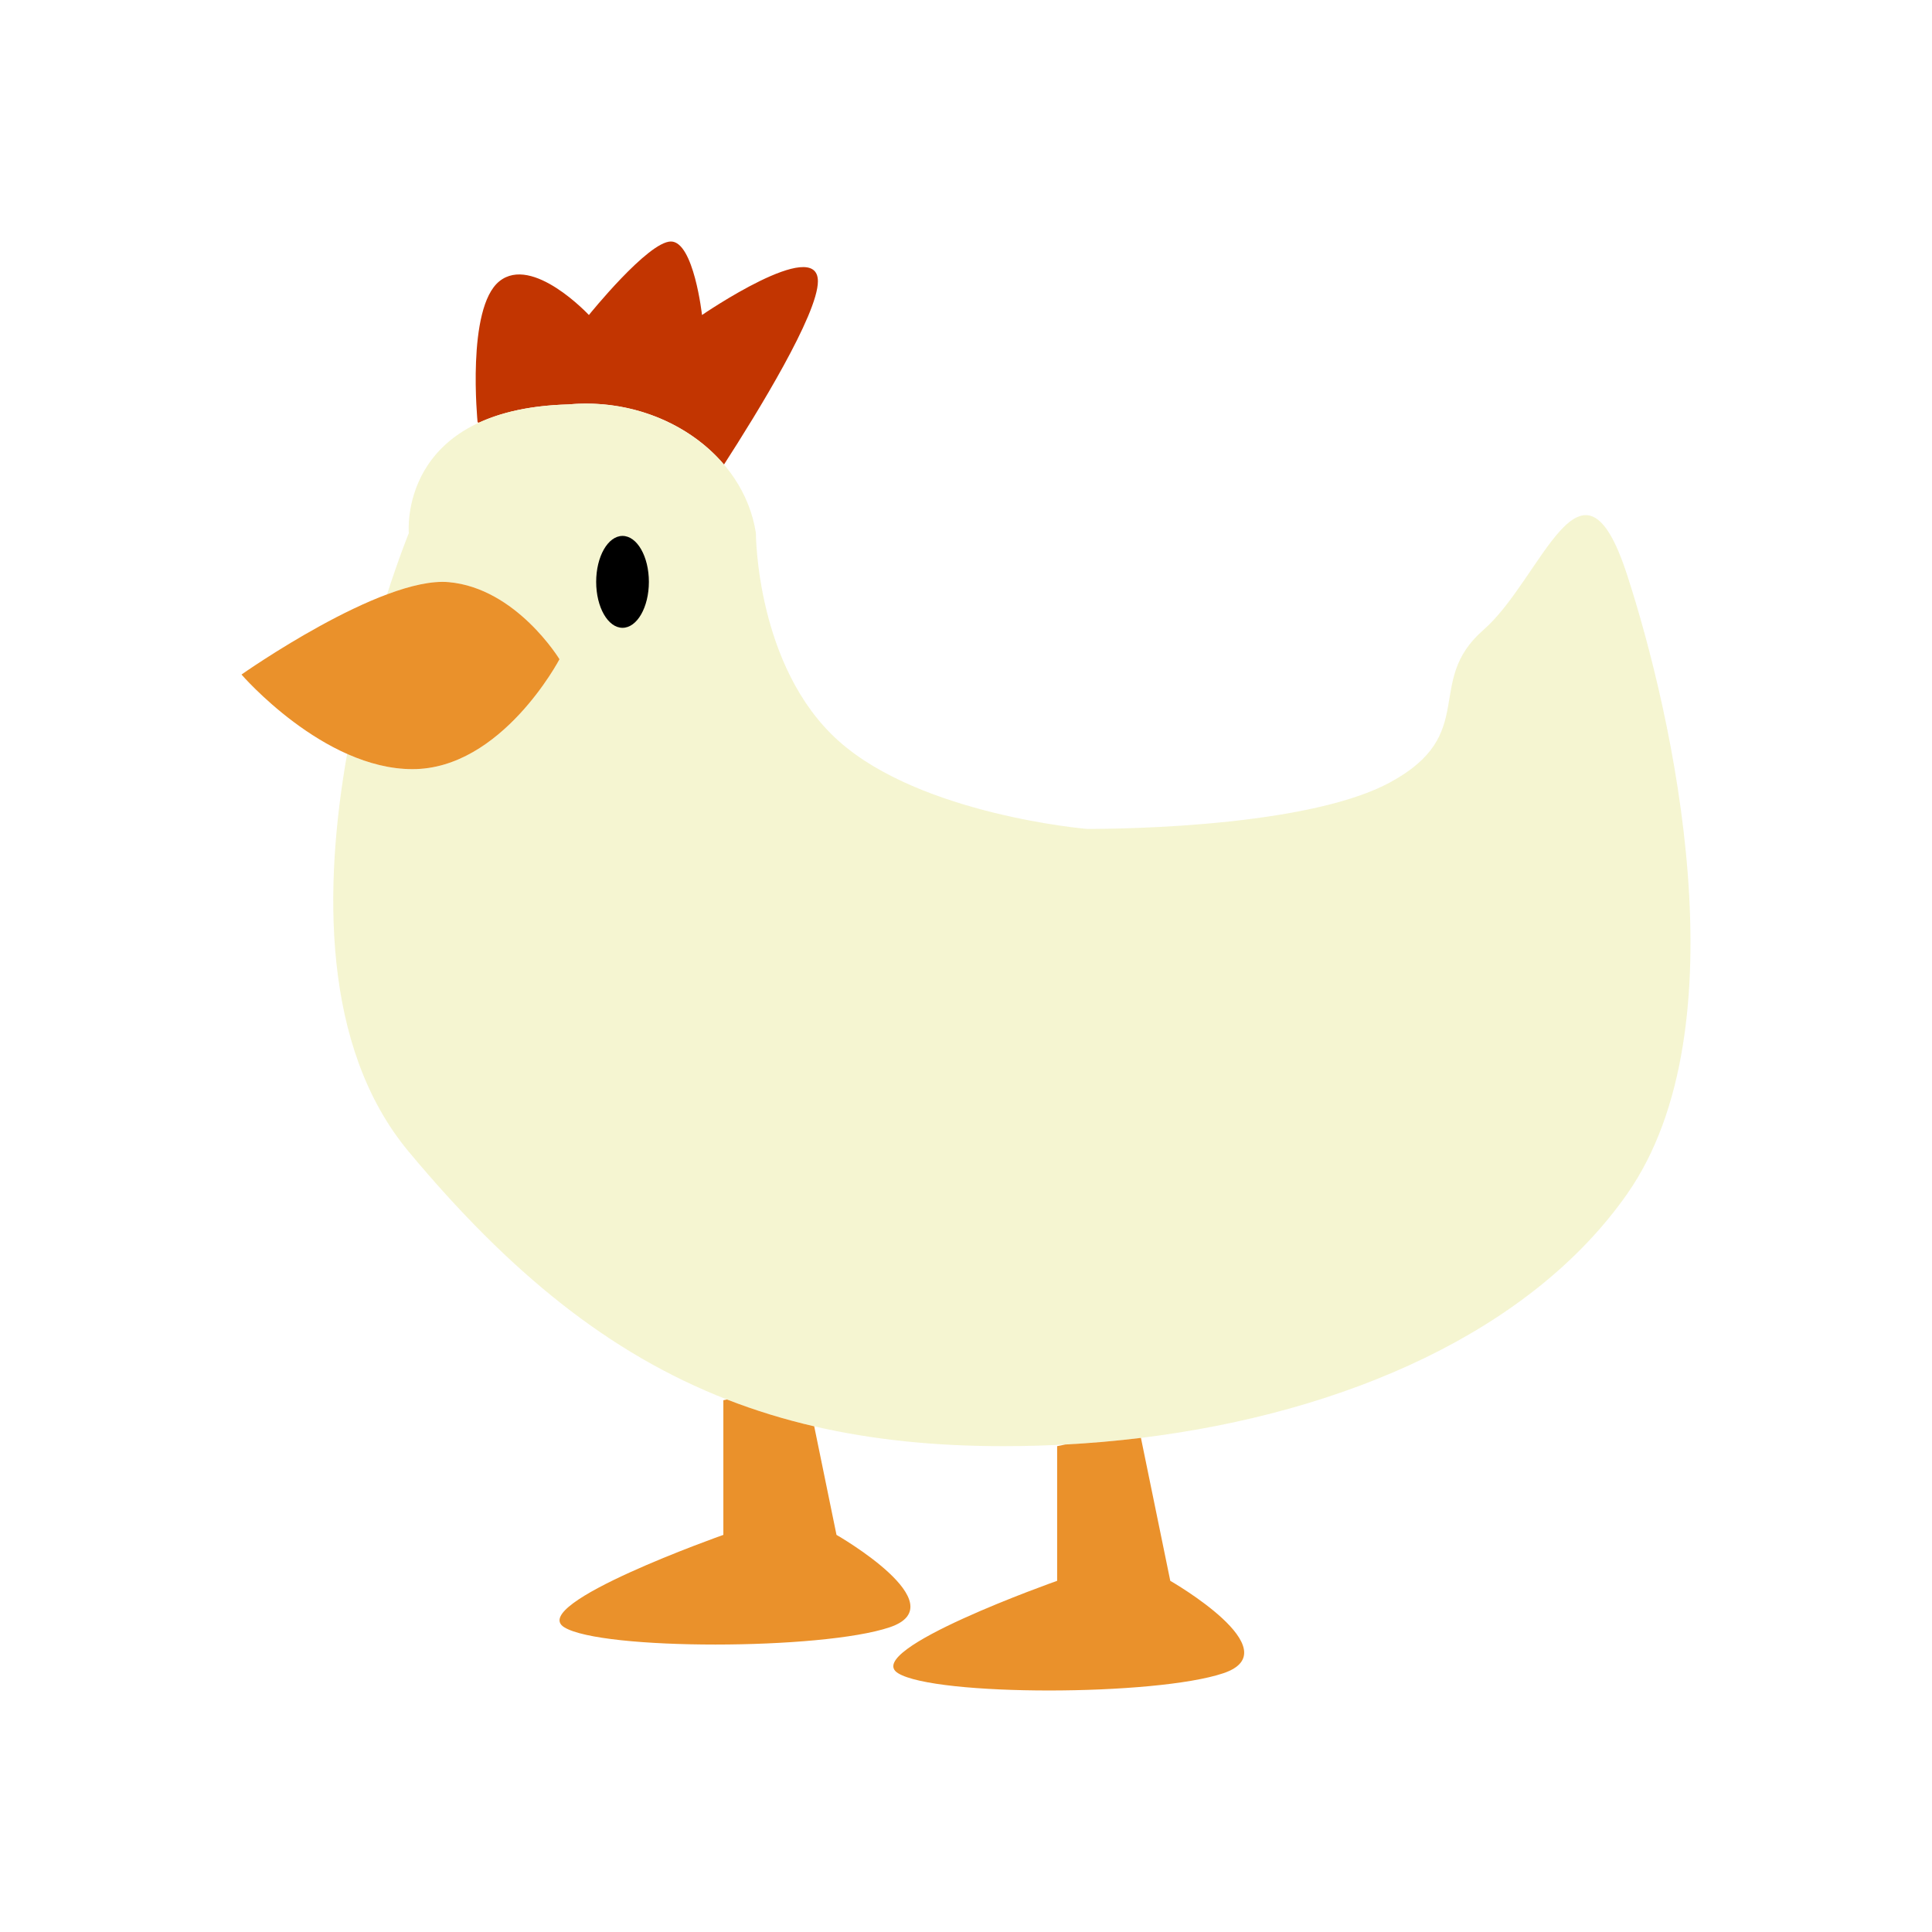
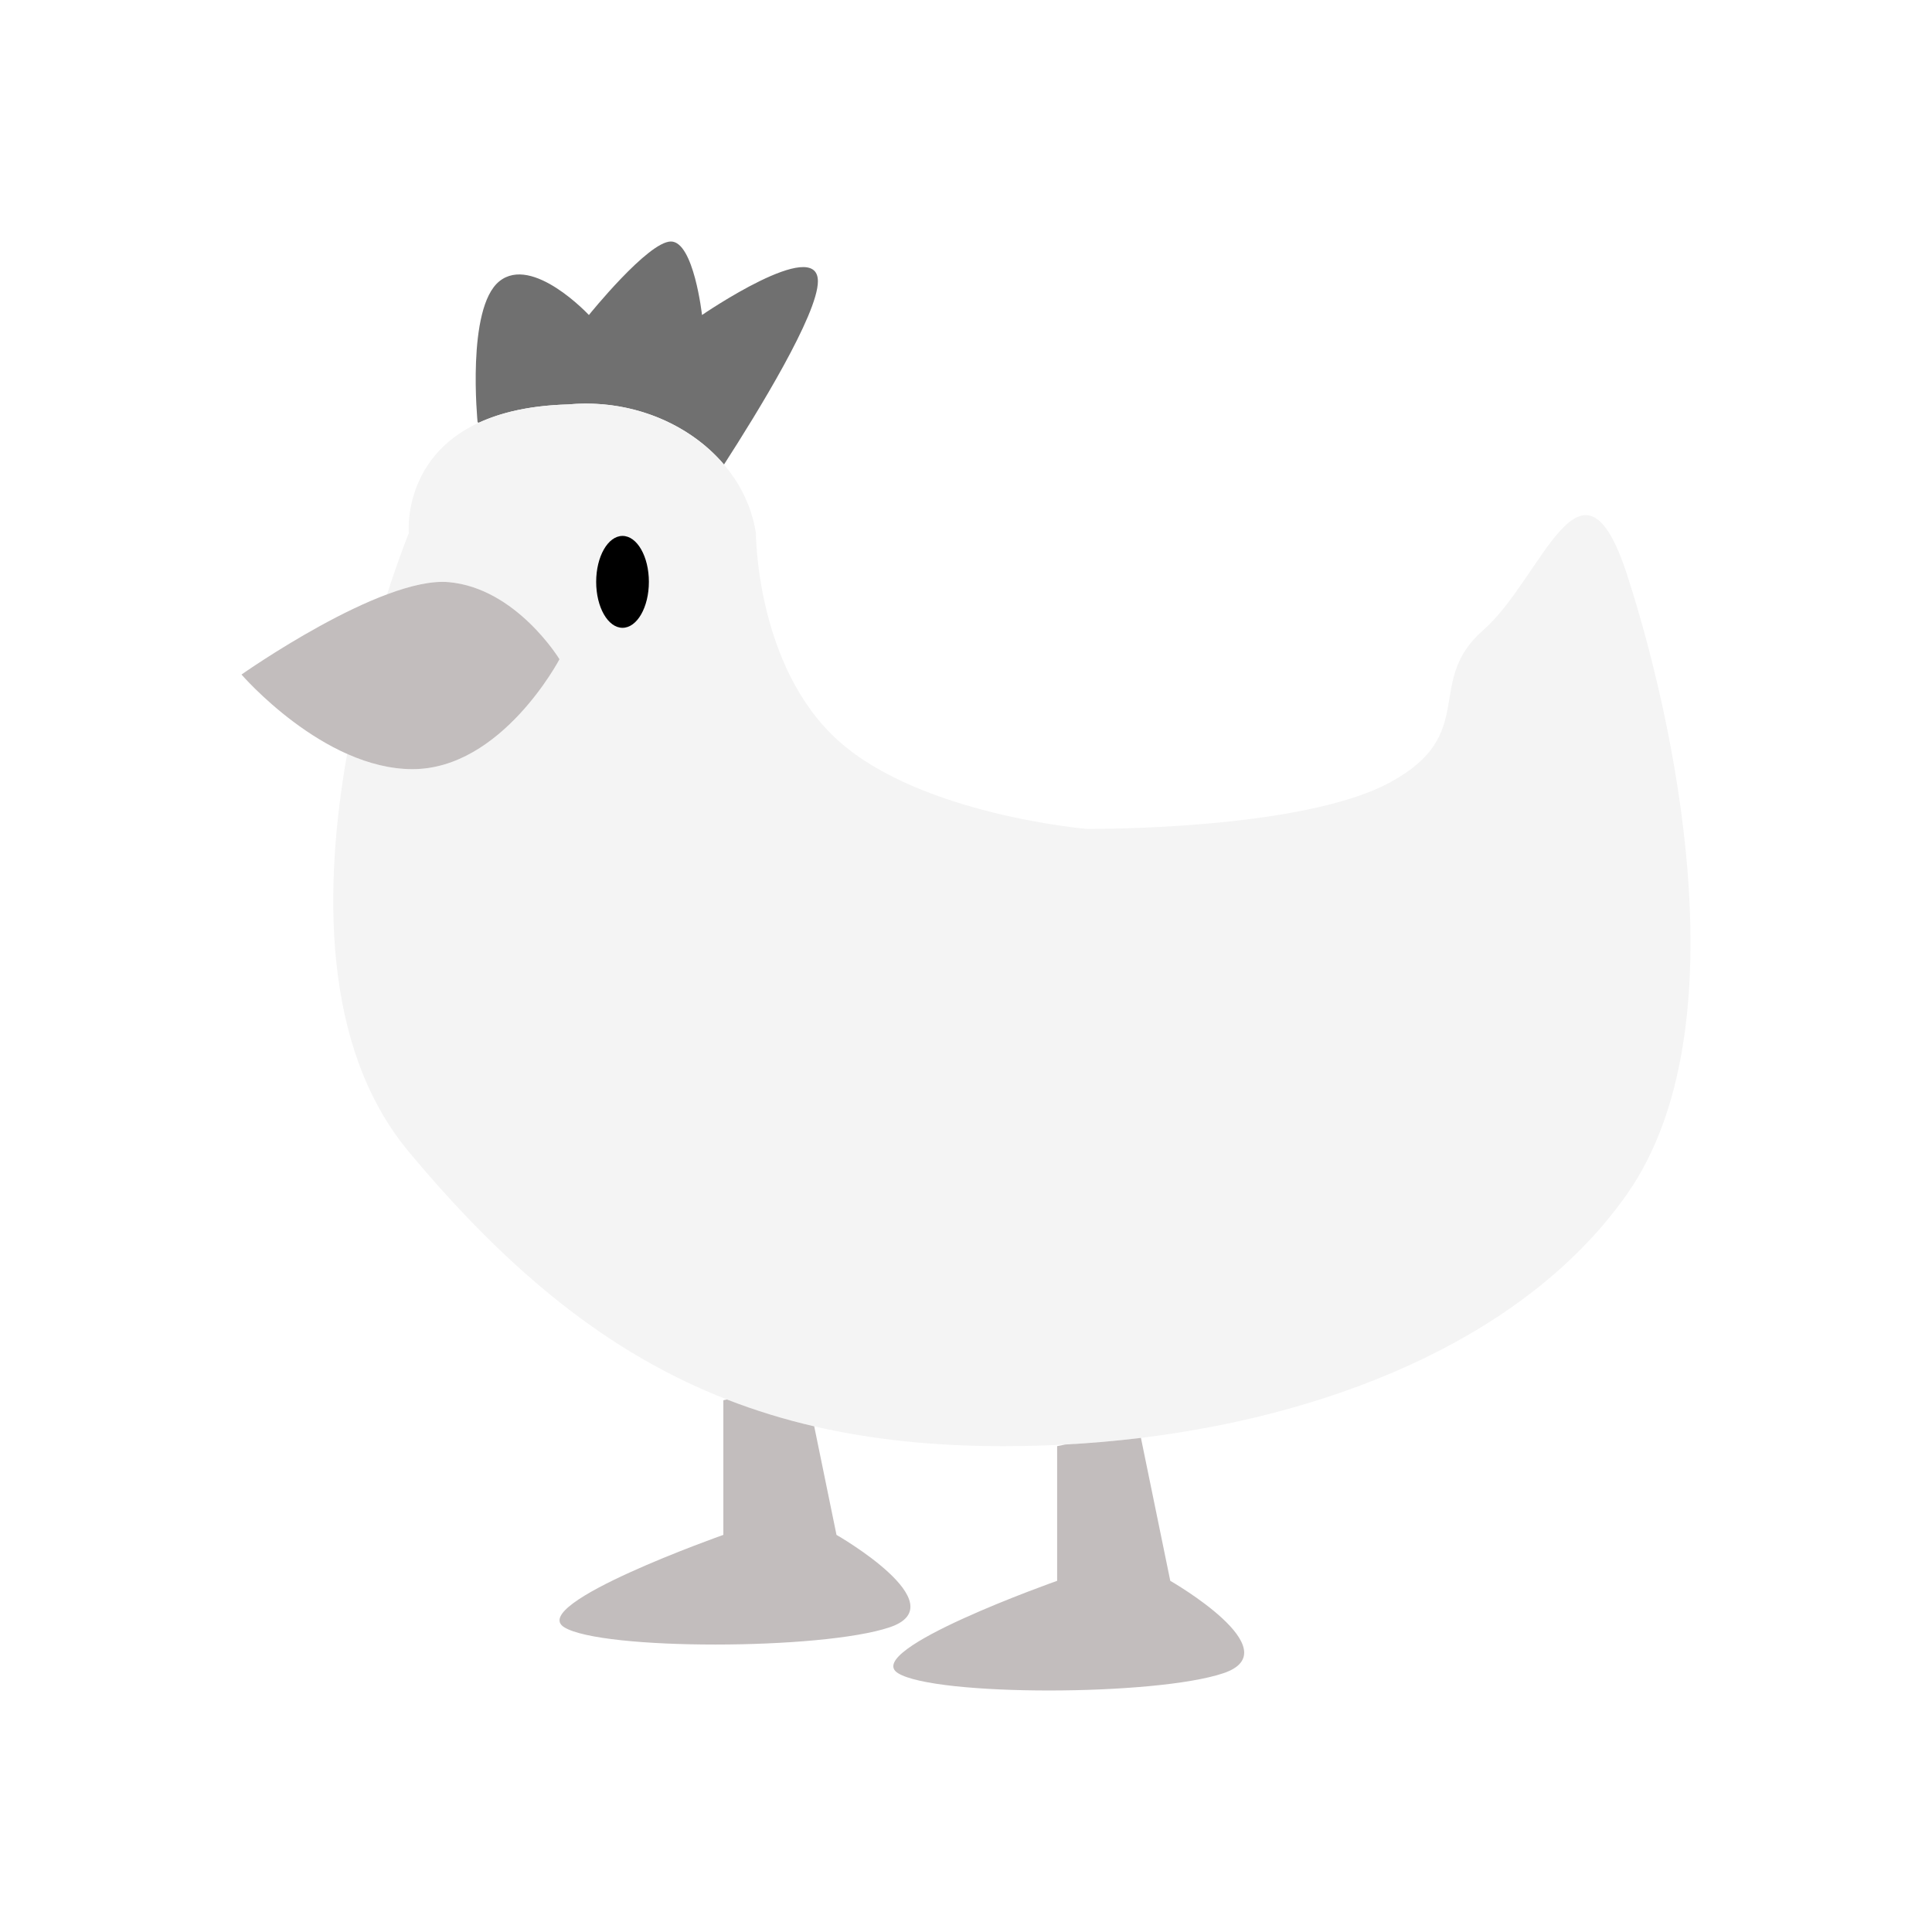
<svg xmlns="http://www.w3.org/2000/svg" xml:space="preserve" fill-rule="evenodd" stroke-linejoin="round" stroke-miterlimit="2" clip-rule="evenodd" viewBox="0 0 64 64">
-   <g id="red">
-     <path fill="#c23501" d="m15.863 14.002-.042-.014s-.379-3.782.72-4.67c1.099-.887 2.967 1.117 2.967 1.117S21.469 8 22.225 8c.758 0 1.03 2.435 1.03 2.435s3.839-2.633 3.839-1.117c0 1.094-1.998 4.344-3.111 6.07-1.161-1.366-3.101-2.18-5.158-1.991-1.265.035-2.228.266-2.962.605Z" />
-   </g>
-   <g id="yellow">
-     <path fill="#f5f5d1" d="M12.822 19.688c.406-1.261.721-2.028.721-2.028s-.384-4.108 5.282-4.263c3.034-.279 5.811 1.624 6.215 4.262 0 0 0 4.434 2.739 6.885 2.738 2.45 8.214 2.914 8.214 2.914s7.077.069 10.048-1.537c2.97-1.605 1.121-3.326 3.093-5.048s3.259-6.466 4.764-1.836c1.506 4.631 3.861 15.011 0 20.518-3.166 4.518-9.286 7.243-16.103 8.077a37.818 37.818 0 0 1-4.558.274c-2.286 0-4.354-.214-6.265-.657a20.88 20.88 0 0 1-2.891-.889c-3.908-1.523-7.202-4.205-10.538-8.205-2.905-3.482-2.814-8.824-2.044-13.181.679.302 1.414.505 2.166.505 2.958 0 4.869-3.641 4.869-3.641s-1.431-2.355-3.67-2.554c-.566-.05-1.285.121-2.042.404Z" />
-   </g>
-   <g id="orange">
-     <path fill="#ea912b" d="m37.795 47.632.972 4.735s4.015 2.299 1.761 3.06c-2.255.761-9.54.766-10.779 0-1.239-.764 5.27-3.06 5.27-3.06v-4.461l.27-.055c.843-.045 1.68-.118 2.506-.219Zm-10.823-.383.738 3.596s4.016 2.3 1.762 3.061c-2.256.76-9.541.765-10.78 0-1.239-.765 5.27-3.061 5.27-3.061v-4.461l.119-.024a20.88 20.88 0 0 0 2.891.889ZM14.864 19.284c2.239.199 3.67 2.554 3.67 2.554s-1.911 3.641-4.869 3.641C10.707 25.479 8 22.345 8 22.345s4.624-3.258 6.864-3.061Z" />
+   <g id="grey">
+     <path fill="#707070" d="m15.863 14.002-.042-.014s-.379-3.782.72-4.67c1.099-.887 2.967 1.117 2.967 1.117S21.469 8 22.225 8c.758 0 1.03 2.435 1.03 2.435s3.839-2.633 3.839-1.117c0 1.094-1.998 4.344-3.111 6.07-1.161-1.366-3.101-2.18-5.158-1.991-1.265.035-2.228.266-2.962.605Z" />
+     <path fill="#f4f4f4" d="M12.822 19.688c.406-1.261.721-2.028.721-2.028s-.384-4.108 5.282-4.263c3.034-.279 5.811 1.624 6.215 4.262 0 0 0 4.434 2.739 6.885 2.738 2.45 8.214 2.914 8.214 2.914s7.077.069 10.048-1.537c2.97-1.605 1.121-3.326 3.093-5.048s3.259-6.466 4.764-1.836c1.506 4.631 3.861 15.011 0 20.518-3.166 4.518-9.286 7.243-16.103 8.077a37.74 37.74 0 0 1-4.558.274c-2.286 0-4.354-.214-6.265-.657a20.849 20.849 0 0 1-2.891-.889c-3.908-1.523-7.202-4.205-10.538-8.205-2.905-3.482-2.814-8.824-2.044-13.181.679.302 1.414.505 2.166.505 2.958 0 4.869-3.641 4.869-3.641s-1.431-2.355-3.67-2.554c-.566-.05-1.285.121-2.042.404Z" />
+     <path fill="#c2bdbd" d="m37.795 47.632.972 4.735s4.015 2.299 1.761 3.06c-2.255.761-9.54.766-10.779 0-1.239-.764 5.27-3.06 5.27-3.06v-4.461l.27-.055c.843-.045 1.68-.118 2.506-.219Zm-10.823-.383.738 3.596s4.016 2.3 1.762 3.061c-2.256.76-9.541.765-10.78 0-1.239-.765 5.27-3.061 5.27-3.061v-4.461l.119-.024c.941.366 1.907.663 2.891.889ZM14.864 19.284c2.239.199 3.67 2.554 3.67 2.554s-1.911 3.641-4.869 3.641C10.707 25.479 8 22.345 8 22.345s4.624-3.258 6.864-3.061Z" />
  </g>
  <g id="black">
-     <ellipse cx="20.622" cy="19.275" rx=".873" ry="1.522" />
+     <ellipse cx="20.622" cy="19.275" rx="0.873" ry="1.522" />
  </g>
</svg>
